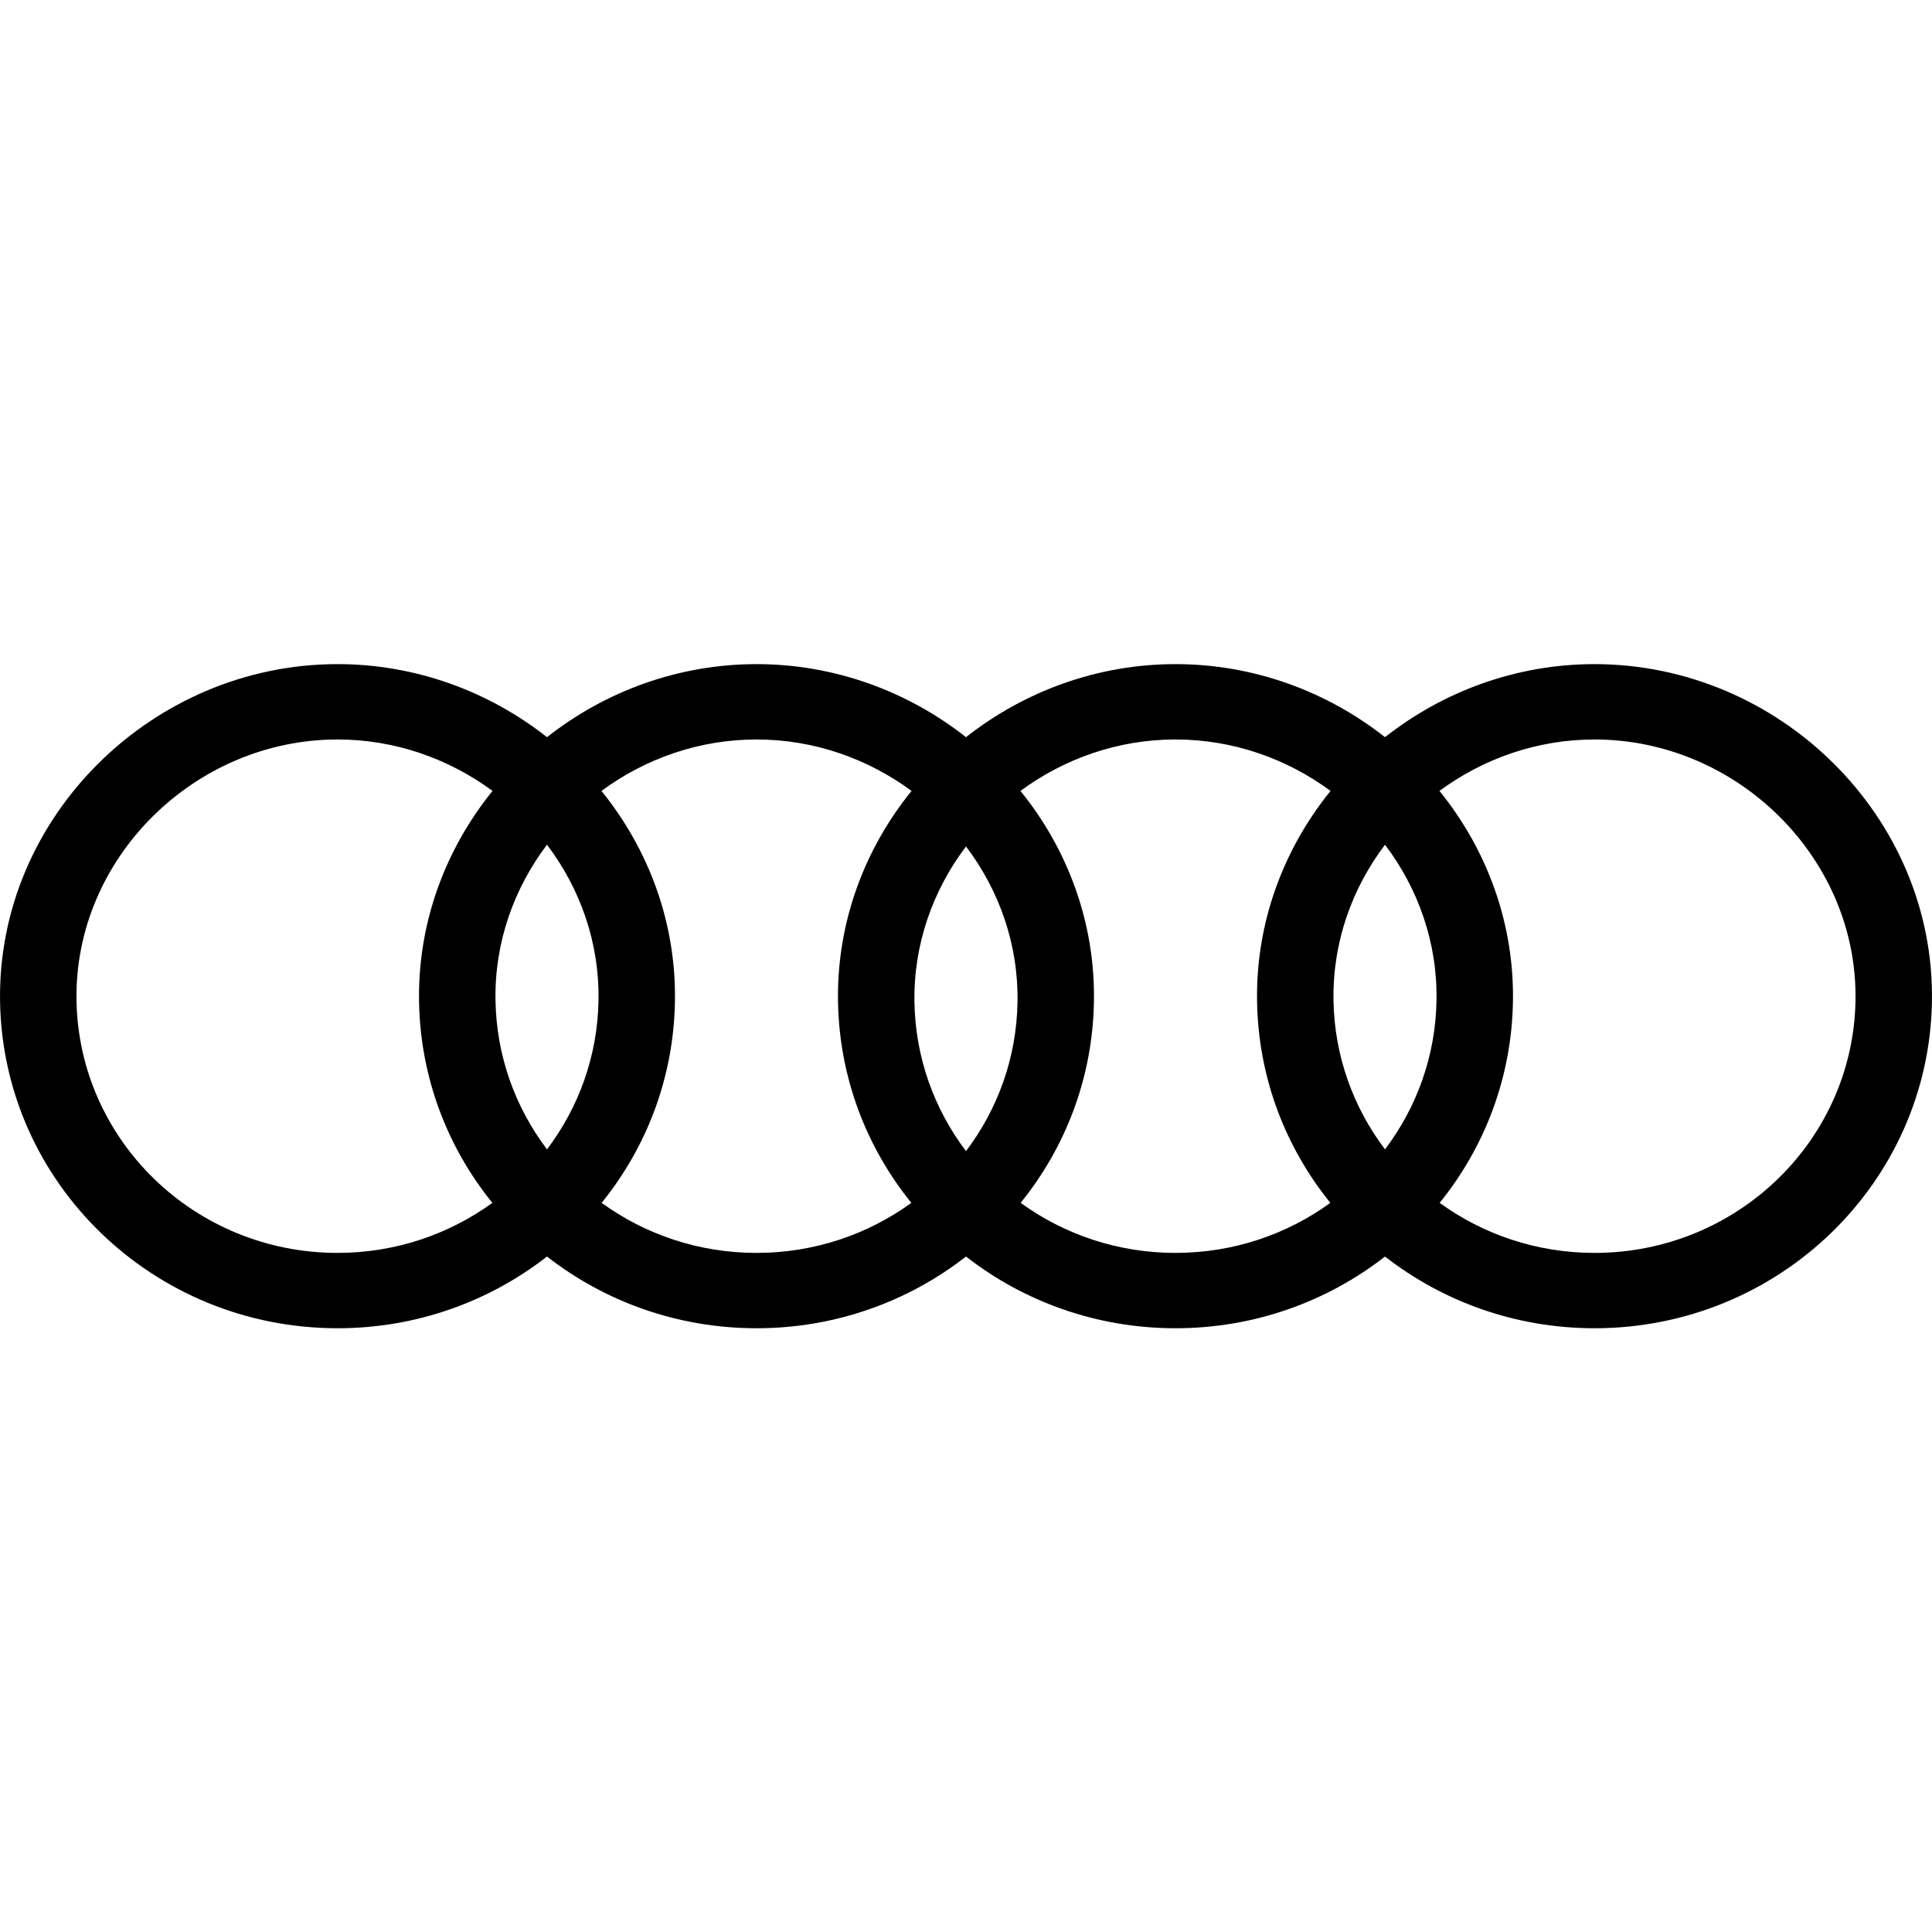
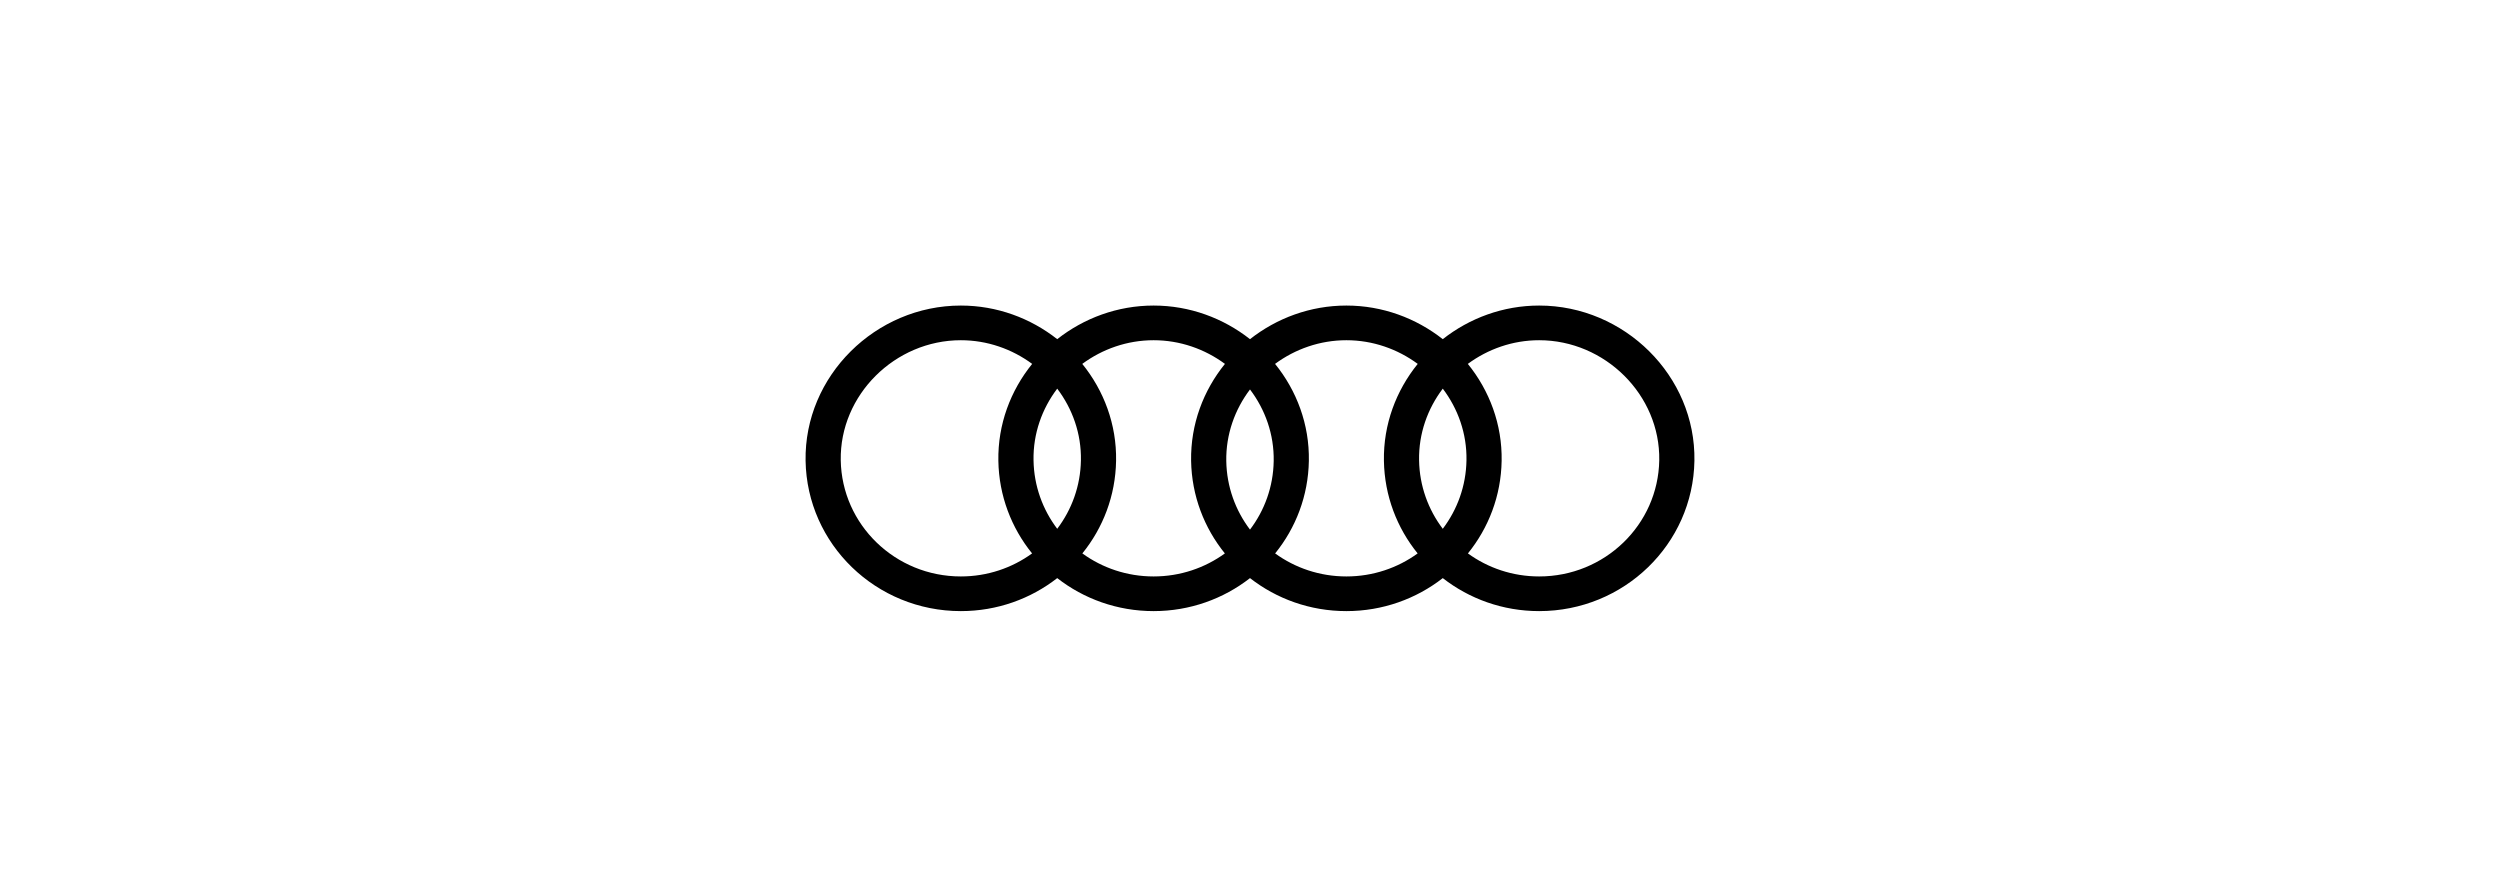
- <svg xmlns="http://www.w3.org/2000/svg" width="800px" height="800px" viewBox="0 0 32 32" fill="none">
-   <path fill-rule="evenodd" clip-rule="evenodd" d="M5.59 11C2.525 11 -0.051 13.531 0.001 16.59C0.052 19.593 2.54 22 5.59 22C6.9 22 8.106 21.556 9.06 20.812C10.014 21.556 11.22 22 12.53 22C13.84 22 15.046 21.556 16 20.812C16.954 21.556 18.16 22 19.47 22C20.78 22 21.986 21.556 22.94 20.812C23.894 21.556 25.1 22 26.41 22C29.46 22 31.948 19.594 31.999 16.59C32.051 13.53 29.475 11 26.41 11C25.111 11 23.9 11.454 22.94 12.21C21.98 11.454 20.769 11 19.47 11C18.171 11 16.96 11.454 16 12.21C15.04 11.454 13.829 11 12.53 11C11.231 11 10.02 11.454 9.06 12.21C8.1 11.454 6.889 11 5.59 11ZM12.53 20.752C11.57 20.752 10.683 20.444 9.965 19.923C10.707 19.007 11.158 17.851 11.179 16.59C11.202 15.277 10.739 14.06 9.962 13.1C10.686 12.566 11.578 12.248 12.53 12.248C13.482 12.248 14.374 12.566 15.098 13.1C14.32 14.06 13.858 15.277 13.88 16.591C13.902 17.851 14.353 19.007 15.095 19.923C14.377 20.444 13.49 20.752 12.53 20.752ZM9.913 16.57C9.93 15.61 9.608 14.715 9.06 13.991C8.512 14.715 8.19 15.61 8.207 16.57C8.222 17.494 8.537 18.346 9.06 19.037C9.583 18.346 9.898 17.494 9.913 16.57ZM6.941 16.59C6.918 15.277 7.381 14.06 8.158 13.1C7.434 12.566 6.542 12.248 5.59 12.248C3.223 12.248 1.227 14.216 1.267 16.57C1.306 18.889 3.229 20.752 5.59 20.752C6.55 20.752 7.437 20.444 8.155 19.923C7.413 19.007 6.962 17.851 6.941 16.59ZM18.119 16.59C18.142 15.277 17.68 14.06 16.902 13.1C17.626 12.566 18.518 12.248 19.47 12.248C20.422 12.248 21.314 12.566 22.038 13.1C21.261 14.06 20.798 15.277 20.821 16.59C20.842 17.851 21.293 19.007 22.035 19.923C21.317 20.444 20.43 20.752 19.47 20.752C18.511 20.752 17.623 20.444 16.905 19.923C17.647 19.007 18.098 17.851 18.119 16.59ZM22.087 16.57C22.07 15.61 22.392 14.715 22.94 13.991C23.488 14.715 23.81 15.61 23.793 16.57C23.778 17.494 23.463 18.346 22.94 19.037C22.417 18.346 22.102 17.494 22.087 16.57ZM26.41 20.752C25.45 20.752 24.563 20.444 23.845 19.923C24.587 19.007 25.038 17.851 25.059 16.591C25.082 15.277 24.62 14.06 23.842 13.1C24.566 12.566 25.458 12.248 26.41 12.248C28.777 12.248 30.773 14.216 30.733 16.57C30.694 18.89 28.771 20.752 26.41 20.752ZM16.853 16.599C16.87 15.639 16.548 14.744 16 14.02C15.452 14.744 15.13 15.639 15.146 16.599C15.162 17.524 15.477 18.376 16 19.066C16.523 18.376 16.838 17.524 16.853 16.599Z" fill="#000000" />
+ <svg xmlns="http://www.w3.org/2000/svg" id="logo" width="90px" height="32px" viewBox="0 0 32 32" fill="currentColor">
+   <path fill-rule="evenodd" clip-rule="evenodd" d="M5.59 11C2.525 11 -0.051 13.531 0.001 16.59C0.052 19.593 2.54 22 5.59 22C6.9 22 8.106 21.556 9.06 20.812C10.014 21.556 11.22 22 12.53 22C13.84 22 15.046 21.556 16 20.812C16.954 21.556 18.16 22 19.47 22C20.78 22 21.986 21.556 22.94 20.812C23.894 21.556 25.1 22 26.41 22C29.46 22 31.948 19.594 31.999 16.59C32.051 13.53 29.475 11 26.41 11C25.111 11 23.9 11.454 22.94 12.21C21.98 11.454 20.769 11 19.47 11C18.171 11 16.96 11.454 16 12.21C15.04 11.454 13.829 11 12.53 11C11.231 11 10.02 11.454 9.06 12.21C8.1 11.454 6.889 11 5.59 11ZM12.53 20.752C11.57 20.752 10.683 20.444 9.965 19.923C10.707 19.007 11.158 17.851 11.179 16.59C11.202 15.277 10.739 14.06 9.962 13.1C10.686 12.566 11.578 12.248 12.53 12.248C13.482 12.248 14.374 12.566 15.098 13.1C14.32 14.06 13.858 15.277 13.88 16.591C13.902 17.851 14.353 19.007 15.095 19.923C14.377 20.444 13.49 20.752 12.53 20.752ZM9.913 16.57C9.93 15.61 9.608 14.715 9.06 13.991C8.512 14.715 8.19 15.61 8.207 16.57C8.222 17.494 8.537 18.346 9.06 19.037C9.583 18.346 9.898 17.494 9.913 16.57ZM6.941 16.59C6.918 15.277 7.381 14.06 8.158 13.1C7.434 12.566 6.542 12.248 5.59 12.248C3.223 12.248 1.227 14.216 1.267 16.57C1.306 18.889 3.229 20.752 5.59 20.752C6.55 20.752 7.437 20.444 8.155 19.923C7.413 19.007 6.962 17.851 6.941 16.59ZM18.119 16.59C18.142 15.277 17.68 14.06 16.902 13.1C17.626 12.566 18.518 12.248 19.47 12.248C20.422 12.248 21.314 12.566 22.038 13.1C21.261 14.06 20.798 15.277 20.821 16.59C20.842 17.851 21.293 19.007 22.035 19.923C21.317 20.444 20.43 20.752 19.47 20.752C18.511 20.752 17.623 20.444 16.905 19.923C17.647 19.007 18.098 17.851 18.119 16.59ZM22.087 16.57C22.07 15.61 22.392 14.715 22.94 13.991C23.488 14.715 23.81 15.61 23.793 16.57C23.778 17.494 23.463 18.346 22.94 19.037C22.417 18.346 22.102 17.494 22.087 16.57ZM26.41 20.752C25.45 20.752 24.563 20.444 23.845 19.923C24.587 19.007 25.038 17.851 25.059 16.591C25.082 15.277 24.62 14.06 23.842 13.1C24.566 12.566 25.458 12.248 26.41 12.248C28.777 12.248 30.773 14.216 30.733 16.57C30.694 18.89 28.771 20.752 26.41 20.752ZM16.853 16.599C16.87 15.639 16.548 14.744 16 14.02C15.452 14.744 15.13 15.639 15.146 16.599C15.162 17.524 15.477 18.376 16 19.066C16.523 18.376 16.838 17.524 16.853 16.599Z" fill="currentColor" />
</svg>
